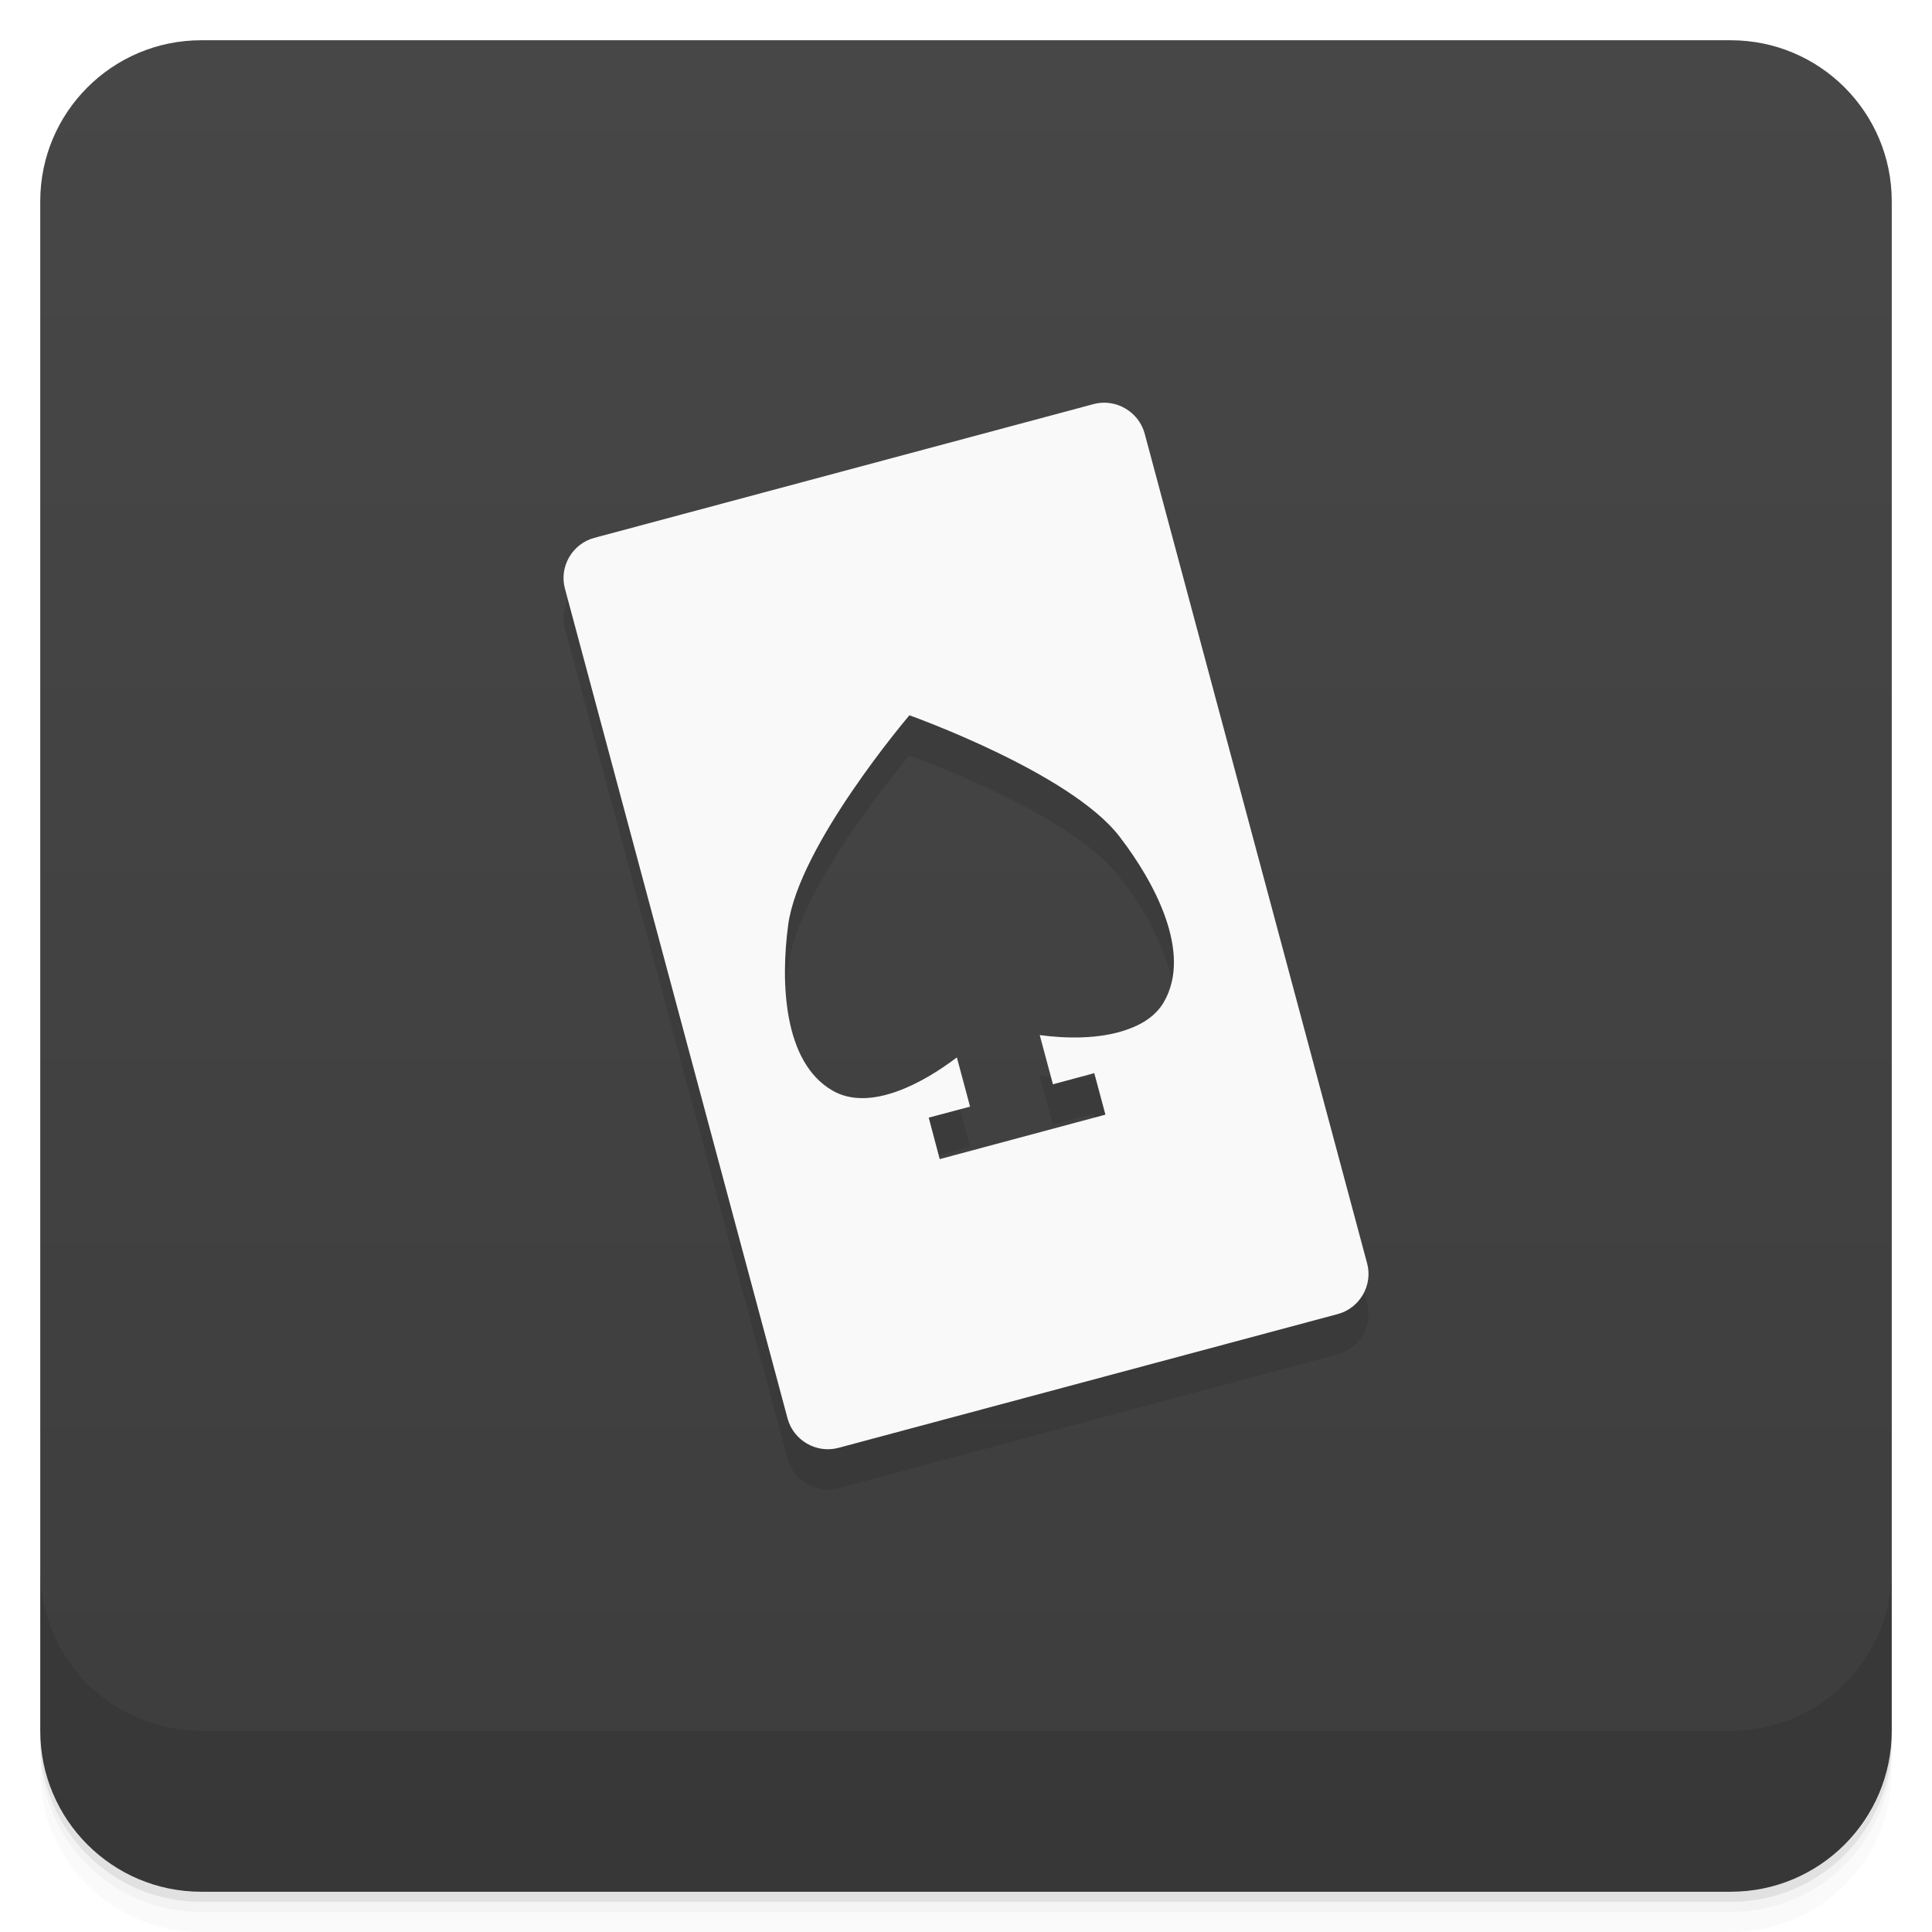
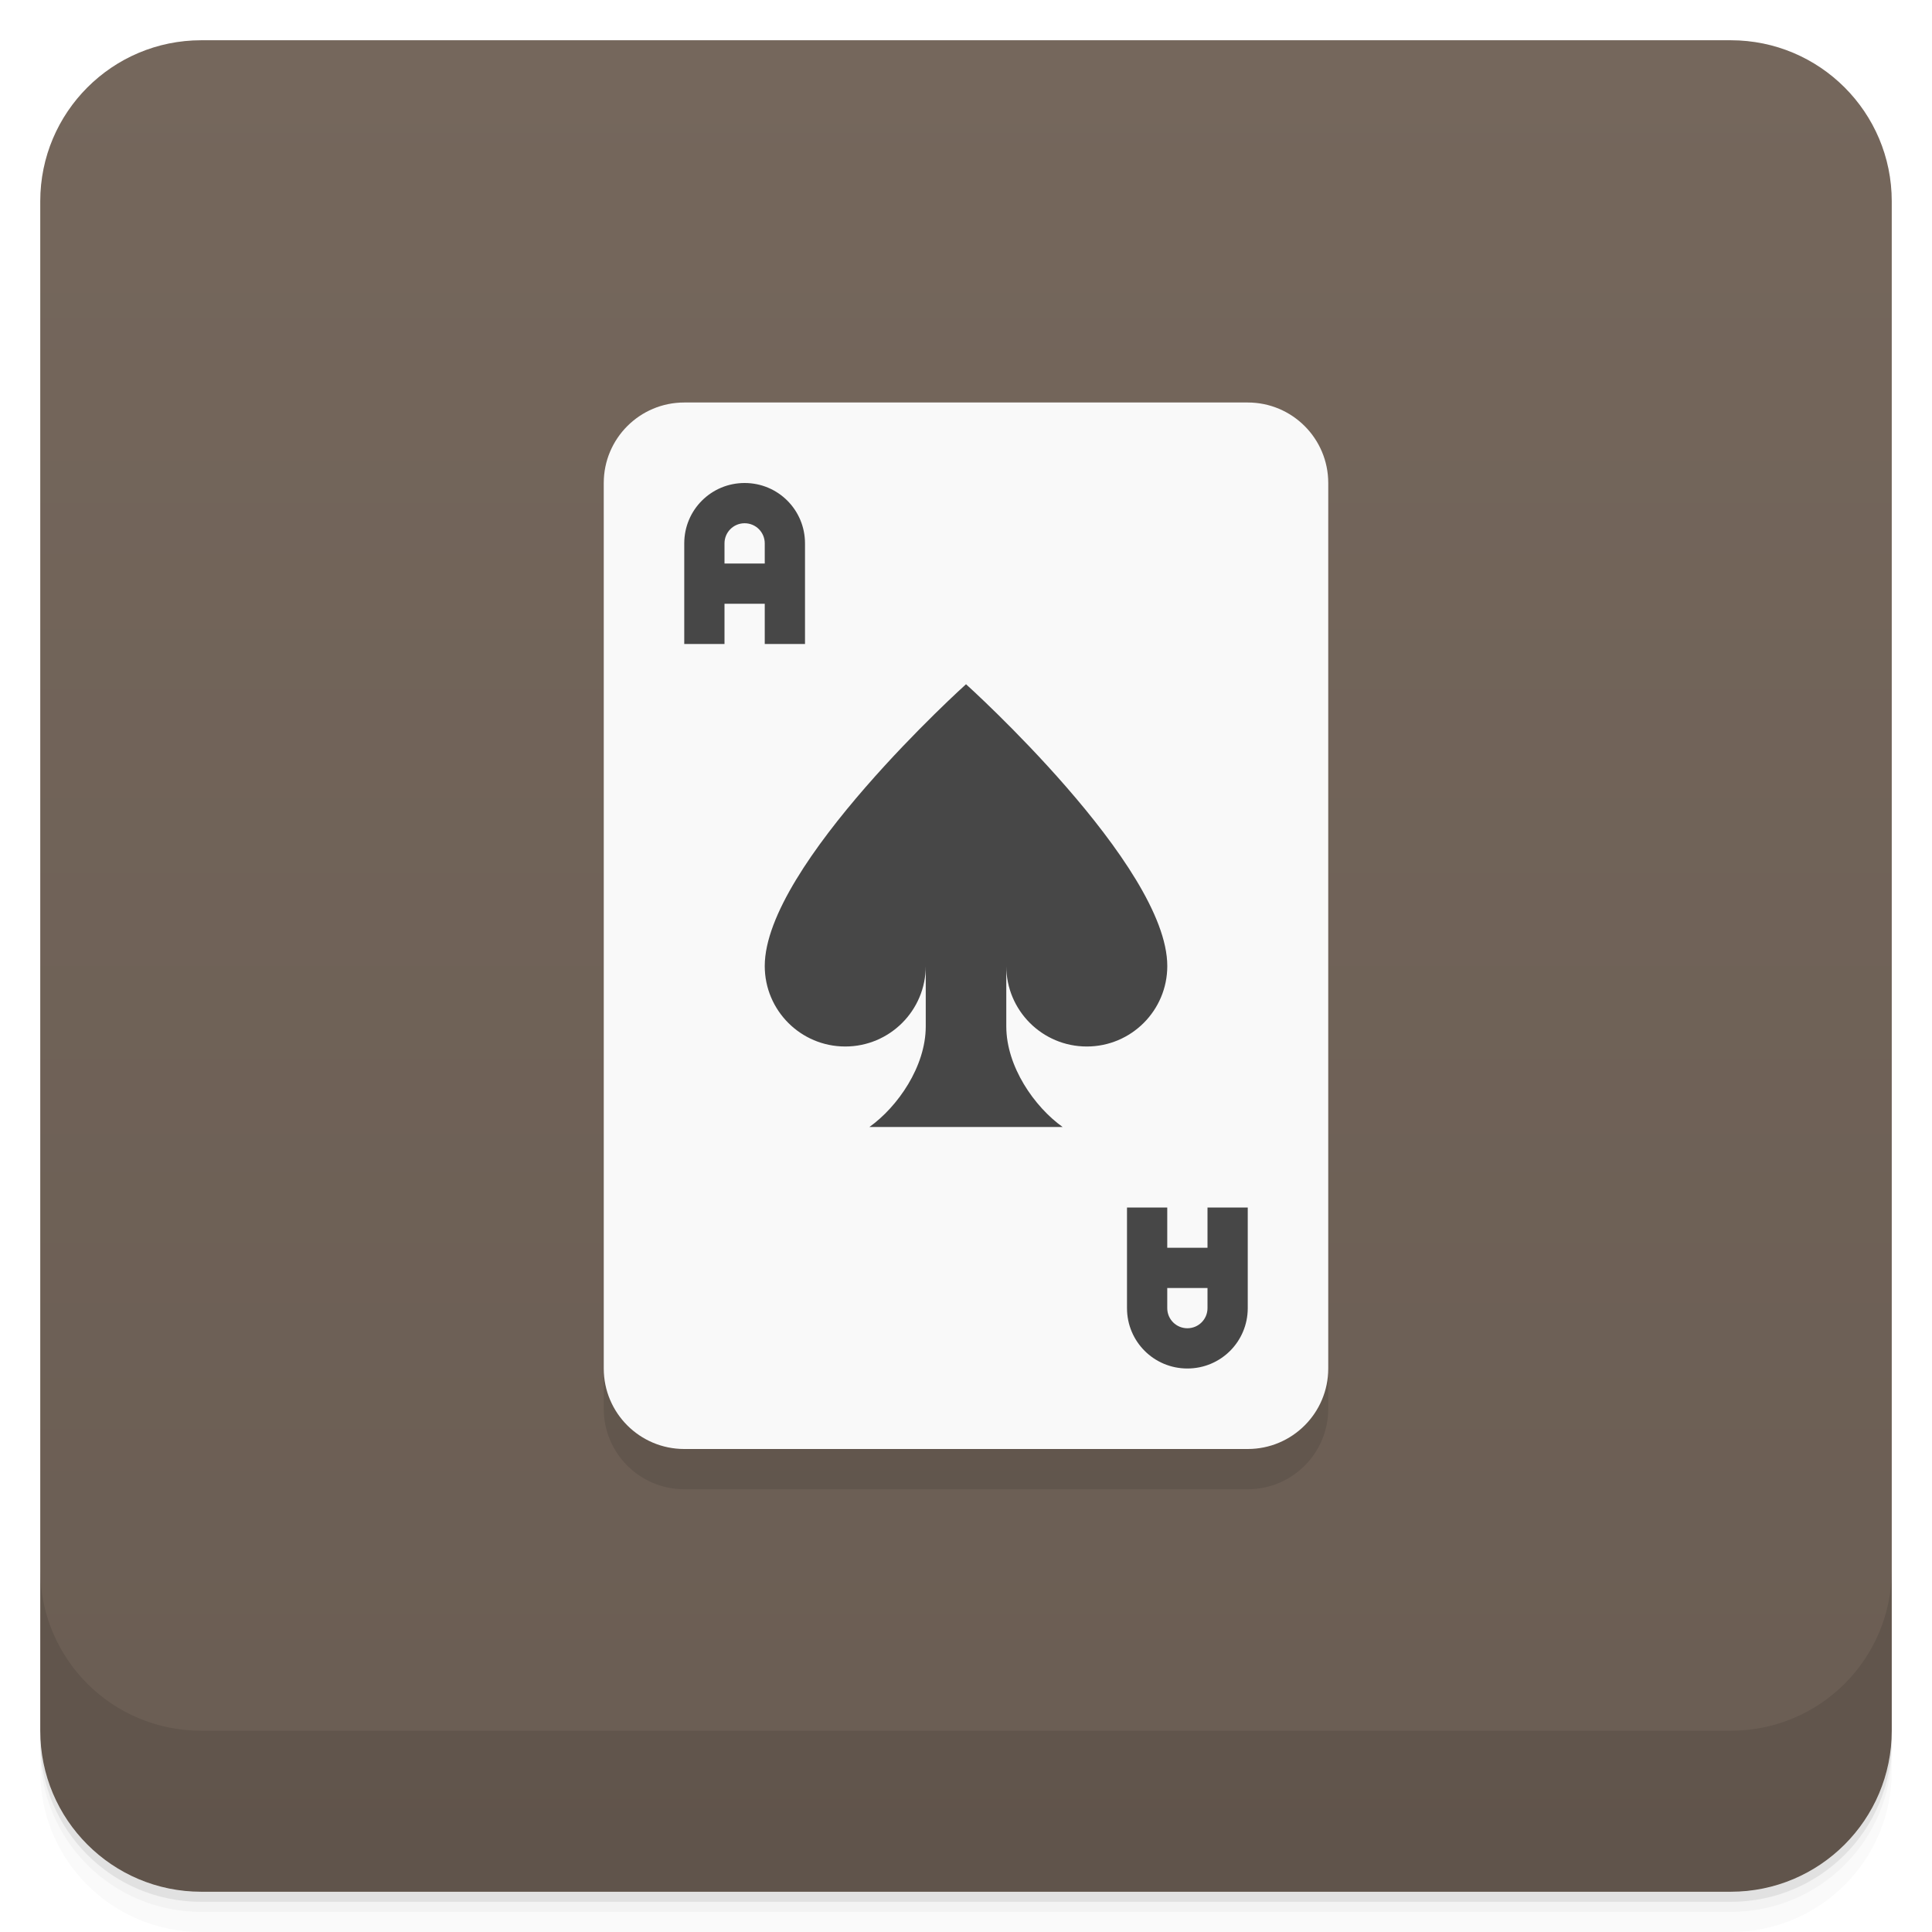
- <svg xmlns="http://www.w3.org/2000/svg" style="" viewBox="0 0 48 48">
-   <defs style="">
-     <linearGradient id="linearGradient3764" gradientTransform="translate(-48 .002215)" gradientUnits="userSpaceOnUse" style="" x1="1" x2="47">
-       <stop offset="0" style="stop-color:#3d3d3d" />
-       <stop offset="1" style="stop-color:#474747" />
+ <svg xmlns="http://www.w3.org/2000/svg" version="1.1" viewBox="0 0 48 48">
+   <defs>
+     <linearGradient id="bg" x1="1" x2="47" style="" gradientTransform="translate(-48)" gradientUnits="userSpaceOnUse">
+       <stop style="stop-color:#6a5d53" offset="0" />
+       <stop style="stop-color:#75675c" offset="1" />
    </linearGradient>
  </defs>
-   <path d="m 1 43 v .25 c 0 2.216 1.784 4 4 4 h 38 c 2.216 0 4 -1.784 4 -4 v -.25 c 0 2.216 -1.784 4 -4 4 h -38 c -2.216 0 -4 -1.784 -4 -4 z m 0 .5 v .5 c 0 2.216 1.784 4 4 4 h 38 c 2.216 0 4 -1.784 4 -4 v -.5 c 0 2.216 -1.784 4 -4 4 h -38 c -2.216 0 -4 -1.784 -4 -4 z" style="opacity:.02" />
-   <path d="m 1 43.25 v .25 c 0 2.216 1.784 4 4 4 h 38 c 2.216 0 4 -1.784 4 -4 v -.25 c 0 2.216 -1.784 4 -4 4 h -38 c -2.216 0 -4 -1.784 -4 -4 z" style="opacity:.05" />
-   <path d="m 1 43 v .25 c 0 2.216 1.784 4 4 4 h 38 c 2.216 0 4 -1.784 4 -4 v -.25 c 0 2.216 -1.784 4 -4 4 h -38 c -2.216 0 -4 -1.784 -4 -4 z" style="opacity:.1" />
-   <rect height="46" rx="4" style="fill:url(#linearGradient3764)" transform="rotate(-90)" width="46" x="-47" y="1" />
-   <path d="m 14.766 14.363 c -.547 .145 -.879 .719 -.73 1.262 l 5.531 20.617 c .145 .543 .715 .875 1.262 .73 l 12.406 -3.324 c .547 -.145 .879 -.719 .73 -1.262 l -5.527 -20.617 c -.148 -.543 -.719 -.875 -1.266 -.73 m -4.574 7.734 s 3.992 1.418 5.215 3.01 c .867 1.125 1.813 2.883 1.105 4.109 -.199 .348 -.551 .566 -.949 .699 -.664 .227 -1.48 .215 -2.137 .125 l .328 1.223 1.027 -.277 .277 1.031 -4.117 1.105 -.273 -1.031 1.027 -.273 -.328 -1.223 c -.848 .645 -2.164 1.359 -3.09 .824 -1.227 -.707 -1.289 -2.703 -1.102 -4.109 .262 -1.988 3.01 -5.211 3.01 -5.211" style="opacity:.1" />
-   <path d="m 14.766 13.363 c -.547 .145 -.879 .719 -.73 1.262 l 5.531 20.617 c .145 .543 .715 .875 1.262 .73 l 12.406 -3.324 c .547 -.145 .879 -.719 .73 -1.262 l -5.527 -20.617 c -.148 -.543 -.719 -.875 -1.266 -.73 m -4.574 7.734 s 3.992 1.418 5.215 3.01 c .867 1.125 1.813 2.883 1.105 4.109 -.199 .348 -.551 .566 -.949 .699 -.664 .227 -1.48 .215 -2.137 .125 l .328 1.223 1.027 -.277 .277 1.031 -4.117 1.105 -.273 -1.031 1.027 -.273 -.328 -1.223 c -.848 .645 -2.164 1.359 -3.09 .824 -1.227 -.707 -1.289 -2.703 -1.102 -4.109 .262 -1.988 3.01 -5.211 3.01 -5.211" style="fill:#f9f9f9" />
-   <path d="m 1 39 v 4 c 0 2.216 1.784 4 4 4 h 38 c 2.216 0 4 -1.784 4 -4 v -4 c 0 2.216 -1.784 4 -4 4 h -38 c -2.216 0 -4 -1.784 -4 -4 z" style="opacity:.1" />
+   <path d="m1 43v0.25c0 2.216 1.784 4 4 4h38c2.216 0 4-1.784 4-4v-0.25c0 2.216-1.784 4-4 4h-38c-2.216 0-4-1.784-4-4zm0 0.5v0.5c0 2.216 1.784 4 4 4h38c2.216 0 4-1.784 4-4v-0.5c0 2.216-1.784 4-4 4h-38c-2.216 0-4-1.784-4-4z" style="opacity:.02" />
+   <path d="m1 43.25v0.25c0 2.216 1.784 4 4 4h38c2.216 0 4-1.784 4-4v-0.25c0 2.216-1.784 4-4 4h-38c-2.216 0-4-1.784-4-4z" style="opacity:.05" />
+   <path d="m1 43v0.25c0 2.216 1.784 4 4 4h38c2.216 0 4-1.784 4-4v-0.25c0 2.216-1.784 4-4 4h-38c-2.216 0-4-1.784-4-4z" style="opacity:.1" />
+   <rect transform="rotate(-90)" x="-47" y="1" width="46" height="46" rx="4" style="fill:url(#bg)" />
+   <path d="m1 39v4c0 2.216 1.784 4 4 4h38c2.216 0 4-1.784 4-4v-4c0 2.216-1.784 4-4 4h-38c-2.216 0-4-1.784-4-4z" style="opacity:.1" />
+   <rect x="15" y="11" width="18" height="26" ry="2" style="opacity:.1" />
+   <rect x="15" y="10" width="18" height="26" ry="2" style="fill:#f9f9f9" />
+   <path d="m18.5 12c-0.831 0-1.5 0.669-1.5 1.5v2.5h1v-1h1v1h1v-2.5c0-0.831-0.669-1.5-1.5-1.5zm0 1c0.277 0 0.5 0.223 0.5 0.5v0.5h-1v-0.5c0-0.277 0.223-0.5 0.5-0.5zm5.5 4s-5 4.5-5 7c0 1.105 0.895 2 2 2s2-0.895 2-2v1.5c0 1-0.7 2-1.4 2.5h4.801c-0.7-0.5-1.4-1.5-1.4-2.5v-1.5c0 1.105 0.895 2 2 2s2-0.895 2-2c0-2.5-5-7-5-7zm4 13v2.5c0 0.831 0.669 1.5 1.5 1.5s1.5-0.669 1.5-1.5v-2.5h-1v1h-1v-1zm1 2h1v0.5c0 0.277-0.223 0.5-0.5 0.5s-0.5-0.223-0.5-0.5z" style="fill:#474747" />
</svg>
